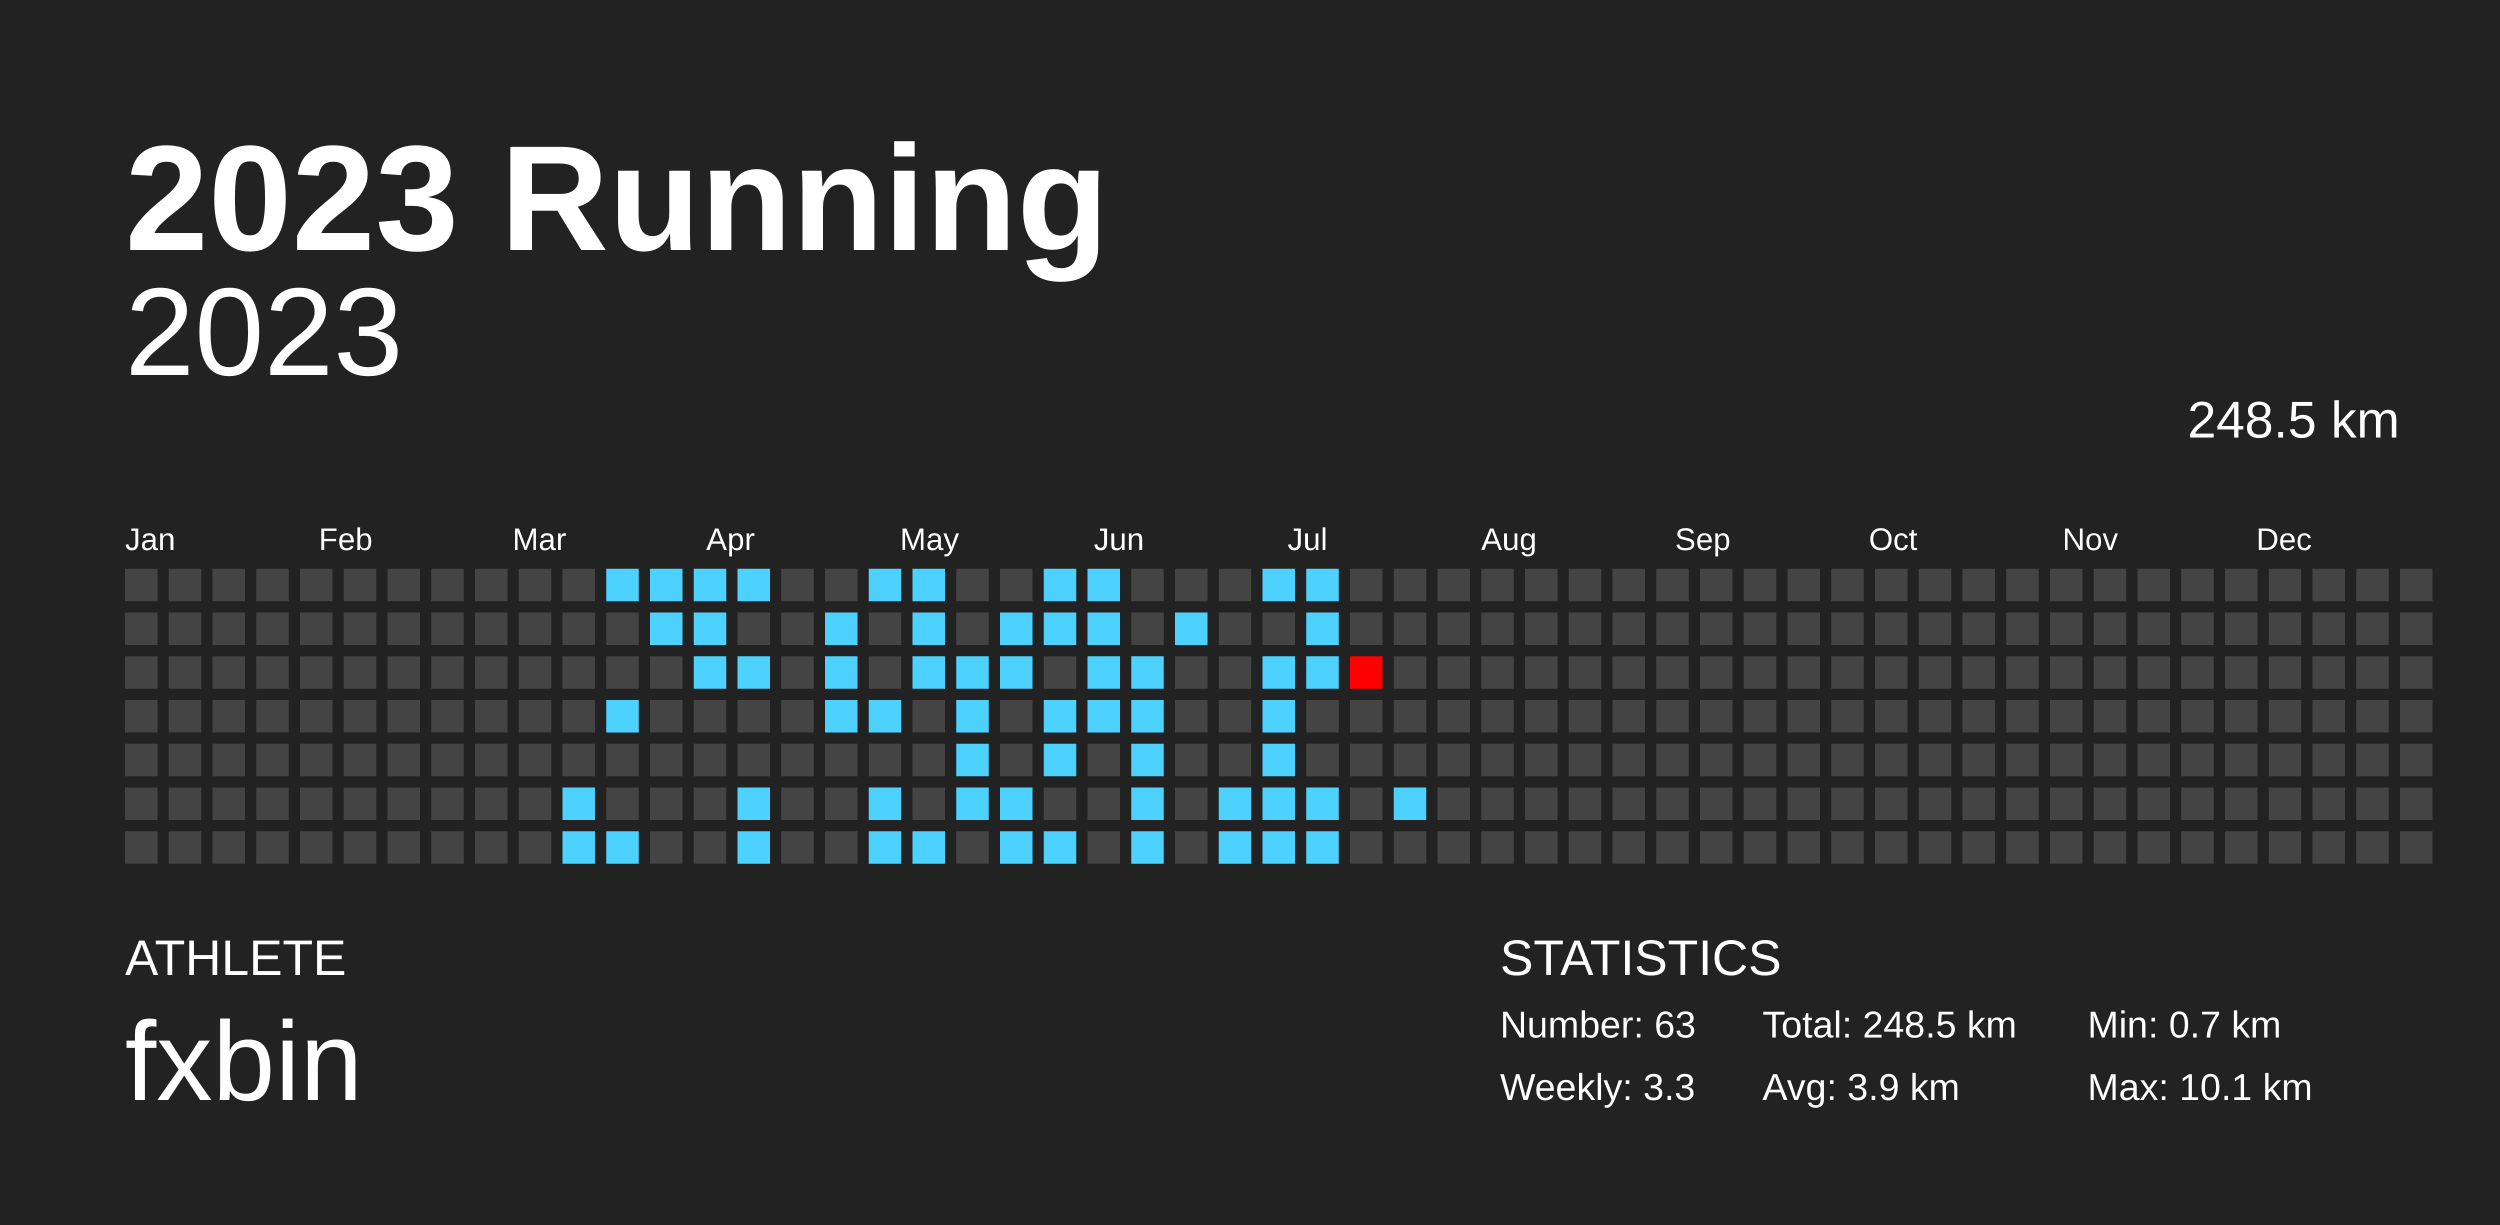
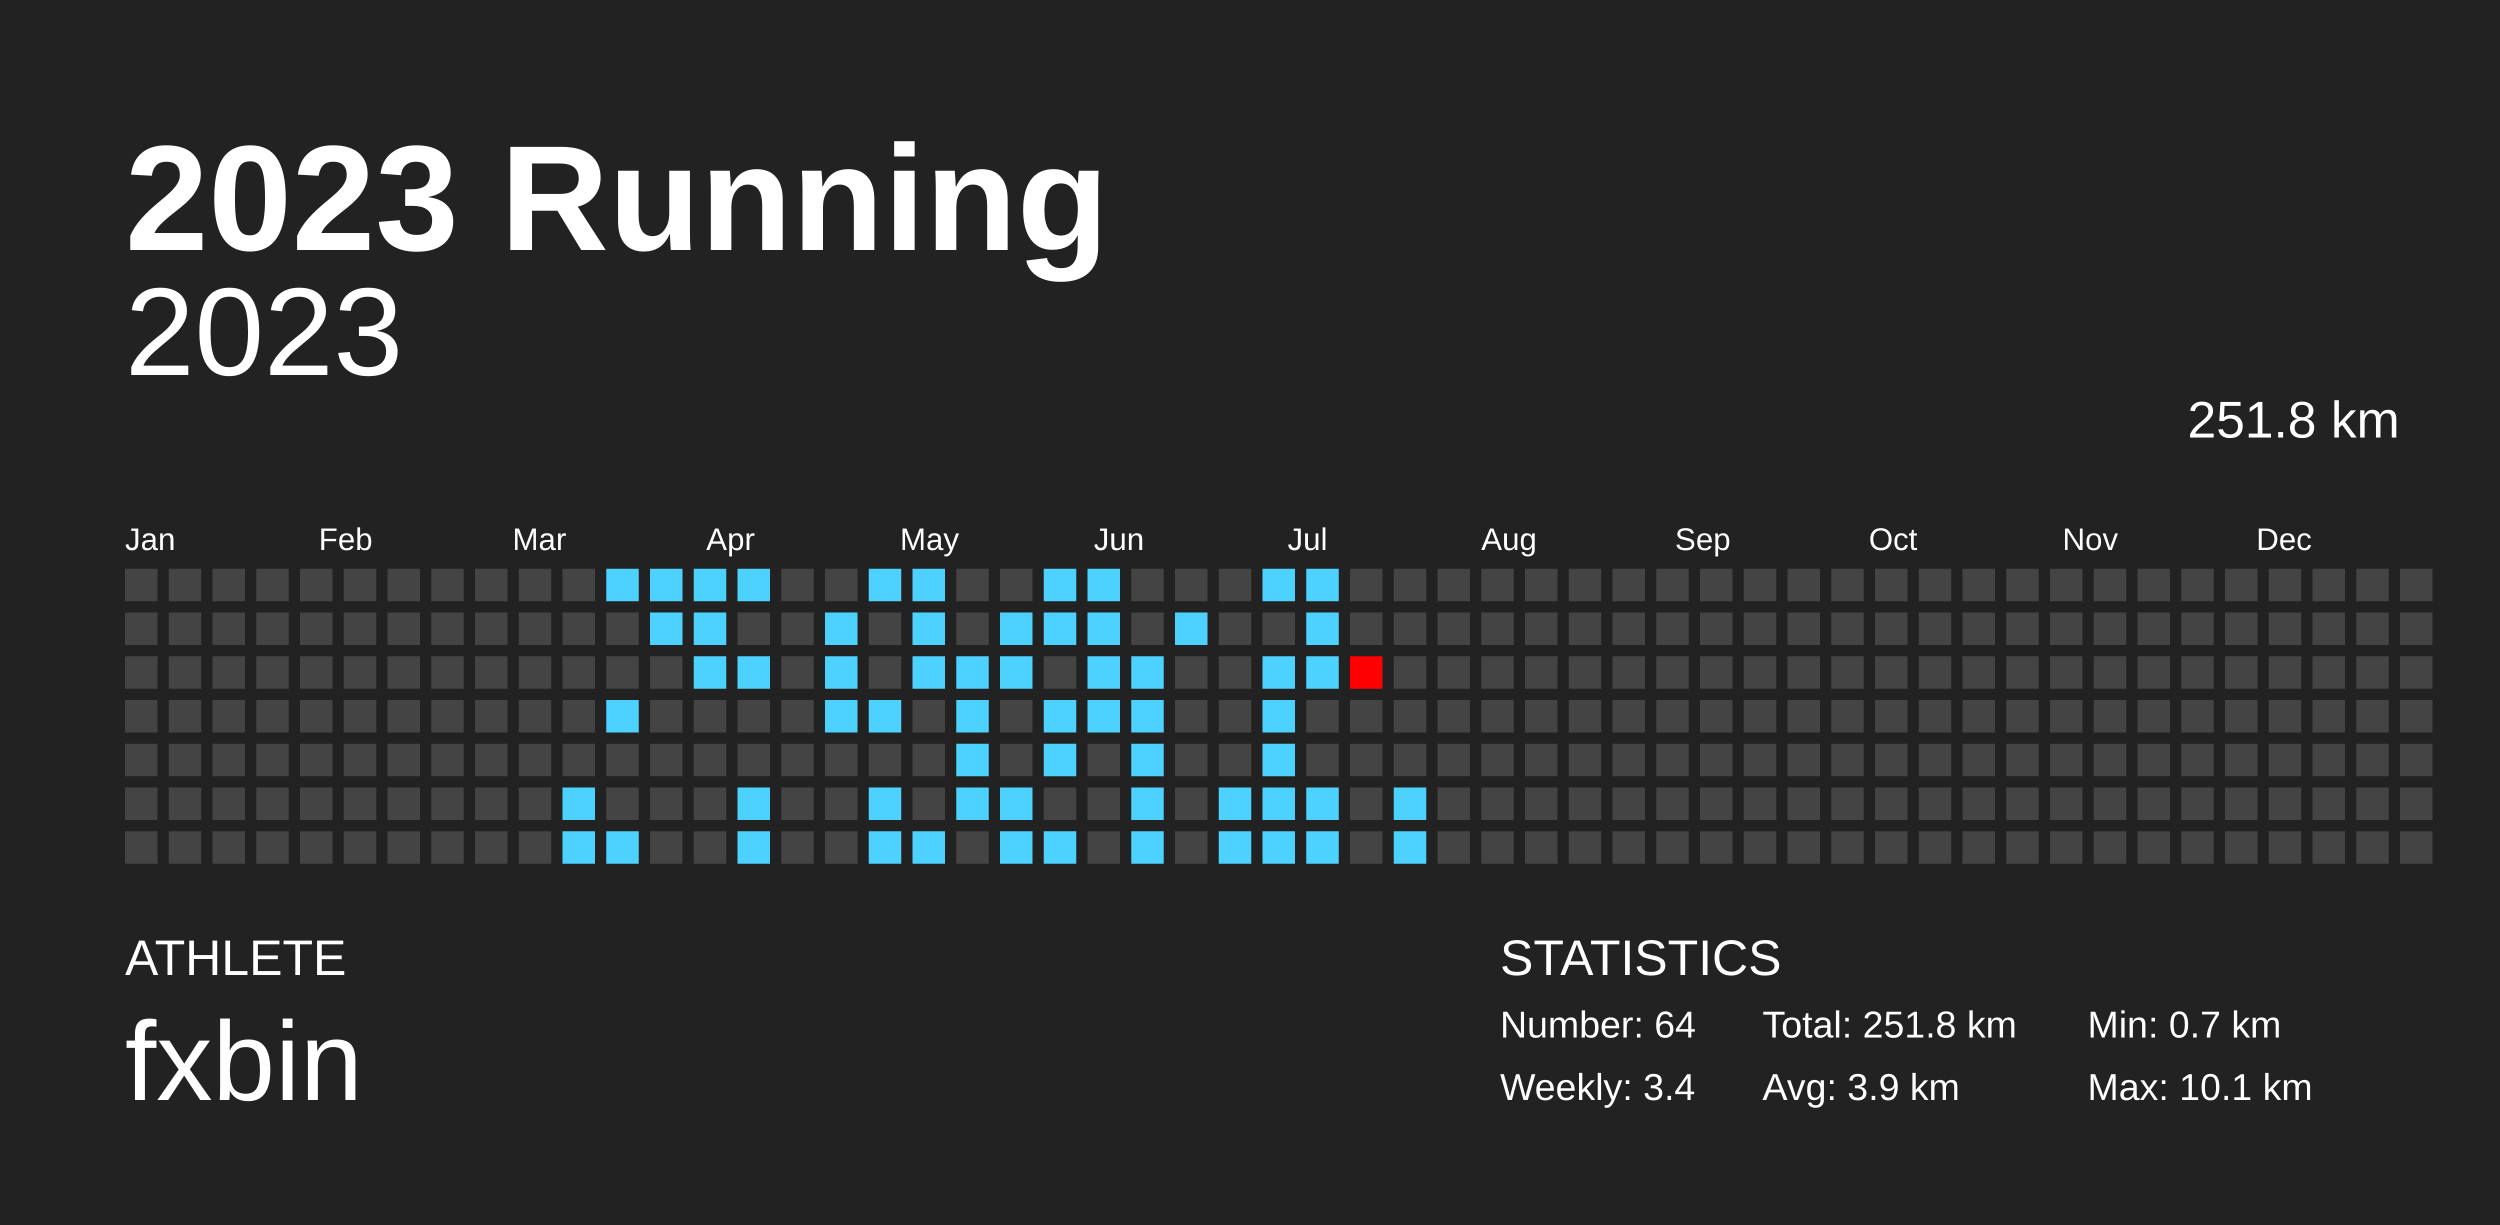
<svg xmlns="http://www.w3.org/2000/svg" baseProfile="full" height="98mm" version="1.1" viewBox="0,0,200,98" width="200mm">
  <defs />
  <rect fill="#222222" height="98" width="200" x="0" y="0" />
  <text fill="#FFFFFF" style="font-size:12px; font-family:Arial; font-weight:bold;" x="10" y="20">2023 Running</text>
  <text fill="#FFFFFF" style="font-size:4px; font-family:Arial" x="10" y="78">ATHLETE</text>
  <text fill="#FFFFFF" style="font-size:9px; font-family:Arial" x="10" y="88">fxbin</text>
  <text fill="#FFFFFF" style="font-size:4px; font-family:Arial" x="120" y="78">STATISTICS</text>
-   <text fill="#FFFFFF" style="font-size:3px; font-family:Arial" x="120" y="83">Number: 63</text>
-   <text fill="#FFFFFF" style="font-size:3px; font-family:Arial" x="120" y="88">Weekly: 3.3</text>
-   <text fill="#FFFFFF" style="font-size:3px; font-family:Arial" x="141" y="83">Total: 248.5 km</text>
+   <text fill="#FFFFFF" style="font-size:3px; font-family:Arial" x="120" y="83">Number: 64</text>
+   <text fill="#FFFFFF" style="font-size:3px; font-family:Arial" x="120" y="88">Weekly: 3.4</text>
+   <text fill="#FFFFFF" style="font-size:3px; font-family:Arial" x="141" y="83">Total: 251.8 km</text>
  <text fill="#FFFFFF" style="font-size:3px; font-family:Arial" x="141" y="88">Avg: 3.9 km</text>
  <text fill="#FFFFFF" style="font-size:3px; font-family:Arial" x="167" y="83">Min: 0.7 km</text>
  <text fill="#FFFFFF" style="font-size:3px; font-family:Arial" x="167" y="88">Max: 10.1 km</text>
  <text alignment-baseline="hanging" fill="#FFFFFF" style="font-size:10.0px; font-family:Arial;" x="10" y="30">2023</text>
-   <text alignment-baseline="hanging" fill="#FFFFFF" style="font-size:4.125px; font-family:Arial;" x="175" y="35">248.5 km</text>
+   <text alignment-baseline="hanging" fill="#FFFFFF" style="font-size:4.125px; font-family:Arial;" x="175" y="35">251.8 km</text>
  <text fill="#FFFFFF" style="font-size:2.5px; font-family:Arial" x="10.0" y="44">Jan</text>
  <text fill="#FFFFFF" style="font-size:2.5px; font-family:Arial" x="25.5" y="44">Feb</text>
  <text fill="#FFFFFF" style="font-size:2.5px; font-family:Arial" x="41.0" y="44">Mar</text>
  <text fill="#FFFFFF" style="font-size:2.5px; font-family:Arial" x="56.5" y="44">Apr</text>
  <text fill="#FFFFFF" style="font-size:2.5px; font-family:Arial" x="72.0" y="44">May</text>
  <text fill="#FFFFFF" style="font-size:2.5px; font-family:Arial" x="87.5" y="44">Jun</text>
  <text fill="#FFFFFF" style="font-size:2.5px; font-family:Arial" x="103.0" y="44">Jul</text>
  <text fill="#FFFFFF" style="font-size:2.5px; font-family:Arial" x="118.5" y="44">Aug</text>
  <text fill="#FFFFFF" style="font-size:2.5px; font-family:Arial" x="134.0" y="44">Sep</text>
  <text fill="#FFFFFF" style="font-size:2.5px; font-family:Arial" x="149.5" y="44">Oct</text>
  <text fill="#FFFFFF" style="font-size:2.5px; font-family:Arial" x="165.0" y="44">Nov</text>
  <text fill="#FFFFFF" style="font-size:2.5px; font-family:Arial" x="180.5" y="44">Dec</text>
  <rect fill="#444444" height="2.6" width="2.6" x="10.0" y="45.5" />
  <rect fill="#444444" height="2.6" width="2.6" x="10.0" y="49.0" />
  <rect fill="#444444" height="2.6" width="2.6" x="10.0" y="52.5" />
  <rect fill="#444444" height="2.6" width="2.6" x="10.0" y="56.0" />
  <rect fill="#444444" height="2.6" width="2.6" x="10.0" y="59.5" />
  <rect fill="#444444" height="2.6" width="2.6" x="10.0" y="63.0" />
  <rect fill="#444444" height="2.6" width="2.6" x="10.0" y="66.5" />
  <rect fill="#444444" height="2.6" width="2.6" x="13.5" y="45.5" />
  <rect fill="#444444" height="2.6" width="2.6" x="13.5" y="49.0" />
  <rect fill="#444444" height="2.6" width="2.6" x="13.5" y="52.5" />
  <rect fill="#444444" height="2.6" width="2.6" x="13.5" y="56.0" />
  <rect fill="#444444" height="2.6" width="2.6" x="13.5" y="59.5" />
  <rect fill="#444444" height="2.6" width="2.6" x="13.5" y="63.0" />
  <rect fill="#444444" height="2.6" width="2.6" x="13.5" y="66.5" />
  <rect fill="#444444" height="2.6" width="2.6" x="17.0" y="45.5" />
  <rect fill="#444444" height="2.6" width="2.6" x="17.0" y="49.0" />
  <rect fill="#444444" height="2.6" width="2.6" x="17.0" y="52.5" />
  <rect fill="#444444" height="2.6" width="2.6" x="17.0" y="56.0" />
  <rect fill="#444444" height="2.6" width="2.6" x="17.0" y="59.5" />
  <rect fill="#444444" height="2.6" width="2.6" x="17.0" y="63.0" />
  <rect fill="#444444" height="2.6" width="2.6" x="17.0" y="66.5" />
  <rect fill="#444444" height="2.6" width="2.6" x="20.5" y="45.5" />
  <rect fill="#444444" height="2.6" width="2.6" x="20.5" y="49.0" />
  <rect fill="#444444" height="2.6" width="2.6" x="20.5" y="52.5" />
  <rect fill="#444444" height="2.6" width="2.6" x="20.5" y="56.0" />
  <rect fill="#444444" height="2.6" width="2.6" x="20.5" y="59.5" />
  <rect fill="#444444" height="2.6" width="2.6" x="20.5" y="63.0" />
  <rect fill="#444444" height="2.6" width="2.6" x="20.5" y="66.5" />
  <rect fill="#444444" height="2.6" width="2.6" x="24.0" y="45.5" />
  <rect fill="#444444" height="2.6" width="2.6" x="24.0" y="49.0" />
  <rect fill="#444444" height="2.6" width="2.6" x="24.0" y="52.5" />
  <rect fill="#444444" height="2.6" width="2.6" x="24.0" y="56.0" />
  <rect fill="#444444" height="2.6" width="2.6" x="24.0" y="59.5" />
  <rect fill="#444444" height="2.6" width="2.6" x="24.0" y="63.0" />
  <rect fill="#444444" height="2.6" width="2.6" x="24.0" y="66.5" />
  <rect fill="#444444" height="2.6" width="2.6" x="27.5" y="45.5" />
  <rect fill="#444444" height="2.6" width="2.6" x="27.5" y="49.0" />
  <rect fill="#444444" height="2.6" width="2.6" x="27.5" y="52.5" />
  <rect fill="#444444" height="2.6" width="2.6" x="27.5" y="56.0" />
  <rect fill="#444444" height="2.6" width="2.6" x="27.5" y="59.5" />
  <rect fill="#444444" height="2.6" width="2.6" x="27.5" y="63.0" />
  <rect fill="#444444" height="2.6" width="2.6" x="27.5" y="66.5" />
  <rect fill="#444444" height="2.6" width="2.6" x="31.0" y="45.5" />
  <rect fill="#444444" height="2.6" width="2.6" x="31.0" y="49.0" />
  <rect fill="#444444" height="2.6" width="2.6" x="31.0" y="52.5" />
  <rect fill="#444444" height="2.6" width="2.6" x="31.0" y="56.0" />
  <rect fill="#444444" height="2.6" width="2.6" x="31.0" y="59.5" />
  <rect fill="#444444" height="2.6" width="2.6" x="31.0" y="63.0" />
  <rect fill="#444444" height="2.6" width="2.6" x="31.0" y="66.5" />
  <rect fill="#444444" height="2.6" width="2.6" x="34.5" y="45.5" />
  <rect fill="#444444" height="2.6" width="2.6" x="34.5" y="49.0" />
  <rect fill="#444444" height="2.6" width="2.6" x="34.5" y="52.5" />
  <rect fill="#444444" height="2.6" width="2.6" x="34.5" y="56.0" />
  <rect fill="#444444" height="2.6" width="2.6" x="34.5" y="59.5" />
  <rect fill="#444444" height="2.6" width="2.6" x="34.5" y="63.0" />
  <rect fill="#444444" height="2.6" width="2.6" x="34.5" y="66.5" />
  <rect fill="#444444" height="2.6" width="2.6" x="38.0" y="45.5" />
  <rect fill="#444444" height="2.6" width="2.6" x="38.0" y="49.0" />
  <rect fill="#444444" height="2.6" width="2.6" x="38.0" y="52.5" />
  <rect fill="#444444" height="2.6" width="2.6" x="38.0" y="56.0" />
  <rect fill="#444444" height="2.6" width="2.6" x="38.0" y="59.5" />
  <rect fill="#444444" height="2.6" width="2.6" x="38.0" y="63.0" />
  <rect fill="#444444" height="2.6" width="2.6" x="38.0" y="66.5" />
  <rect fill="#444444" height="2.6" width="2.6" x="41.5" y="45.5" />
  <rect fill="#444444" height="2.6" width="2.6" x="41.5" y="49.0" />
  <rect fill="#444444" height="2.6" width="2.6" x="41.5" y="52.5" />
  <rect fill="#444444" height="2.6" width="2.6" x="41.5" y="56.0" />
  <rect fill="#444444" height="2.6" width="2.6" x="41.5" y="59.5" />
  <rect fill="#444444" height="2.6" width="2.6" x="41.5" y="63.0" />
  <rect fill="#444444" height="2.6" width="2.6" x="41.5" y="66.5" />
  <rect fill="#444444" height="2.6" width="2.6" x="45.0" y="45.5" />
  <rect fill="#444444" height="2.6" width="2.6" x="45.0" y="49.0" />
  <rect fill="#444444" height="2.6" width="2.6" x="45.0" y="52.5" />
  <rect fill="#444444" height="2.6" width="2.6" x="45.0" y="56.0" />
  <rect fill="#444444" height="2.6" width="2.6" x="45.0" y="59.5" />
  <rect fill="#4dd2ff" height="2.6" width="2.6" x="45.0" y="63.0" />
  <rect fill="#4dd2ff" height="2.6" width="2.6" x="45.0" y="66.5" />
  <rect fill="#4dd2ff" height="2.6" width="2.6" x="48.5" y="45.5" />
  <rect fill="#444444" height="2.6" width="2.6" x="48.5" y="49.0" />
  <rect fill="#444444" height="2.6" width="2.6" x="48.5" y="52.5" />
  <rect fill="#4dd2ff" height="2.6" width="2.6" x="48.5" y="56.0" />
  <rect fill="#444444" height="2.6" width="2.6" x="48.5" y="59.5" />
  <rect fill="#444444" height="2.6" width="2.6" x="48.5" y="63.0" />
  <rect fill="#4dd2ff" height="2.6" width="2.6" x="48.5" y="66.5" />
  <rect fill="#4dd2ff" height="2.6" width="2.6" x="52.0" y="45.5" />
  <rect fill="#4dd2ff" height="2.6" width="2.6" x="52.0" y="49.0" />
  <rect fill="#444444" height="2.6" width="2.6" x="52.0" y="52.5" />
  <rect fill="#444444" height="2.6" width="2.6" x="52.0" y="56.0" />
  <rect fill="#444444" height="2.6" width="2.6" x="52.0" y="59.5" />
  <rect fill="#444444" height="2.6" width="2.6" x="52.0" y="63.0" />
  <rect fill="#444444" height="2.6" width="2.6" x="52.0" y="66.5" />
  <rect fill="#4dd2ff" height="2.6" width="2.6" x="55.5" y="45.5" />
  <rect fill="#4dd2ff" height="2.6" width="2.6" x="55.5" y="49.0" />
  <rect fill="#4dd2ff" height="2.6" width="2.6" x="55.5" y="52.5" />
  <rect fill="#444444" height="2.6" width="2.6" x="55.5" y="56.0" />
  <rect fill="#444444" height="2.6" width="2.6" x="55.5" y="59.5" />
  <rect fill="#444444" height="2.6" width="2.6" x="55.5" y="63.0" />
  <rect fill="#444444" height="2.6" width="2.6" x="55.5" y="66.5" />
  <rect fill="#4dd2ff" height="2.6" width="2.6" x="59.0" y="45.5" />
  <rect fill="#444444" height="2.6" width="2.6" x="59.0" y="49.0" />
  <rect fill="#4dd2ff" height="2.6" width="2.6" x="59.0" y="52.5" />
  <rect fill="#444444" height="2.6" width="2.6" x="59.0" y="56.0" />
  <rect fill="#444444" height="2.6" width="2.6" x="59.0" y="59.5" />
  <rect fill="#4dd2ff" height="2.6" width="2.6" x="59.0" y="63.0" />
  <rect fill="#4dd2ff" height="2.6" width="2.6" x="59.0" y="66.5" />
  <rect fill="#444444" height="2.6" width="2.6" x="62.5" y="45.5" />
  <rect fill="#444444" height="2.6" width="2.6" x="62.5" y="49.0" />
  <rect fill="#444444" height="2.6" width="2.6" x="62.5" y="52.5" />
  <rect fill="#444444" height="2.6" width="2.6" x="62.5" y="56.0" />
  <rect fill="#444444" height="2.6" width="2.6" x="62.5" y="59.5" />
  <rect fill="#444444" height="2.6" width="2.6" x="62.5" y="63.0" />
  <rect fill="#444444" height="2.6" width="2.6" x="62.5" y="66.5" />
  <rect fill="#444444" height="2.6" width="2.6" x="66.0" y="45.5" />
  <rect fill="#4dd2ff" height="2.6" width="2.6" x="66.0" y="49.0" />
  <rect fill="#4dd2ff" height="2.6" width="2.6" x="66.0" y="52.5" />
  <rect fill="#4dd2ff" height="2.6" width="2.6" x="66.0" y="56.0" />
  <rect fill="#444444" height="2.6" width="2.6" x="66.0" y="59.5" />
  <rect fill="#444444" height="2.6" width="2.6" x="66.0" y="63.0" />
  <rect fill="#444444" height="2.6" width="2.6" x="66.0" y="66.5" />
  <rect fill="#4dd2ff" height="2.6" width="2.6" x="69.5" y="45.5" />
  <rect fill="#444444" height="2.6" width="2.6" x="69.5" y="49.0" />
  <rect fill="#444444" height="2.6" width="2.6" x="69.5" y="52.5" />
  <rect fill="#4dd2ff" height="2.6" width="2.6" x="69.5" y="56.0" />
  <rect fill="#444444" height="2.6" width="2.6" x="69.5" y="59.5" />
  <rect fill="#4dd2ff" height="2.6" width="2.6" x="69.5" y="63.0" />
  <rect fill="#4dd2ff" height="2.6" width="2.6" x="69.5" y="66.5" />
  <rect fill="#4dd2ff" height="2.6" width="2.6" x="73.0" y="45.5" />
  <rect fill="#4dd2ff" height="2.6" width="2.6" x="73.0" y="49.0" />
  <rect fill="#4dd2ff" height="2.6" width="2.6" x="73.0" y="52.5" />
  <rect fill="#444444" height="2.6" width="2.6" x="73.0" y="56.0" />
  <rect fill="#444444" height="2.6" width="2.6" x="73.0" y="59.5" />
  <rect fill="#444444" height="2.6" width="2.6" x="73.0" y="63.0" />
  <rect fill="#4dd2ff" height="2.6" width="2.6" x="73.0" y="66.5" />
  <rect fill="#444444" height="2.6" width="2.6" x="76.5" y="45.5" />
  <rect fill="#444444" height="2.6" width="2.6" x="76.5" y="49.0" />
  <rect fill="#4dd2ff" height="2.6" width="2.6" x="76.5" y="52.5" />
  <rect fill="#4dd2ff" height="2.6" width="2.6" x="76.5" y="56.0" />
  <rect fill="#4dd2ff" height="2.6" width="2.6" x="76.5" y="59.5" />
  <rect fill="#4dd2ff" height="2.6" width="2.6" x="76.5" y="63.0" />
  <rect fill="#444444" height="2.6" width="2.6" x="76.5" y="66.5" />
  <rect fill="#444444" height="2.6" width="2.6" x="80.0" y="45.5" />
  <rect fill="#4dd2ff" height="2.6" width="2.6" x="80.0" y="49.0" />
  <rect fill="#4dd2ff" height="2.6" width="2.6" x="80.0" y="52.5" />
  <rect fill="#444444" height="2.6" width="2.6" x="80.0" y="56.0" />
  <rect fill="#444444" height="2.6" width="2.6" x="80.0" y="59.5" />
  <rect fill="#4dd2ff" height="2.6" width="2.6" x="80.0" y="63.0" />
  <rect fill="#4dd2ff" height="2.6" width="2.6" x="80.0" y="66.5" />
  <rect fill="#4dd2ff" height="2.6" width="2.6" x="83.5" y="45.5" />
  <rect fill="#4dd2ff" height="2.6" width="2.6" x="83.5" y="49.0" />
  <rect fill="#444444" height="2.6" width="2.6" x="83.5" y="52.5" />
  <rect fill="#4dd2ff" height="2.6" width="2.6" x="83.5" y="56.0" />
  <rect fill="#4dd2ff" height="2.6" width="2.6" x="83.5" y="59.5" />
  <rect fill="#444444" height="2.6" width="2.6" x="83.5" y="63.0" />
  <rect fill="#4dd2ff" height="2.6" width="2.6" x="83.5" y="66.5" />
  <rect fill="#4dd2ff" height="2.6" width="2.6" x="87.0" y="45.5" />
  <rect fill="#4dd2ff" height="2.6" width="2.6" x="87.0" y="49.0" />
  <rect fill="#4dd2ff" height="2.6" width="2.6" x="87.0" y="52.5" />
  <rect fill="#4dd2ff" height="2.6" width="2.6" x="87.0" y="56.0" />
  <rect fill="#444444" height="2.6" width="2.6" x="87.0" y="59.5" />
  <rect fill="#444444" height="2.6" width="2.6" x="87.0" y="63.0" />
  <rect fill="#444444" height="2.6" width="2.6" x="87.0" y="66.5" />
  <rect fill="#444444" height="2.6" width="2.6" x="90.5" y="45.5" />
  <rect fill="#444444" height="2.6" width="2.6" x="90.5" y="49.0" />
  <rect fill="#4dd2ff" height="2.6" width="2.6" x="90.5" y="52.5" />
  <rect fill="#4dd2ff" height="2.6" width="2.6" x="90.5" y="56.0" />
  <rect fill="#4dd2ff" height="2.6" width="2.6" x="90.5" y="59.5" />
  <rect fill="#4dd2ff" height="2.6" width="2.6" x="90.5" y="63.0" />
  <rect fill="#4dd2ff" height="2.6" width="2.6" x="90.5" y="66.5" />
  <rect fill="#444444" height="2.6" width="2.6" x="94.0" y="45.5" />
  <rect fill="#4dd2ff" height="2.6" width="2.6" x="94.0" y="49.0" />
  <rect fill="#444444" height="2.6" width="2.6" x="94.0" y="52.5" />
  <rect fill="#444444" height="2.6" width="2.6" x="94.0" y="56.0" />
  <rect fill="#444444" height="2.6" width="2.6" x="94.0" y="59.5" />
  <rect fill="#444444" height="2.6" width="2.6" x="94.0" y="63.0" />
  <rect fill="#444444" height="2.6" width="2.6" x="94.0" y="66.5" />
  <rect fill="#444444" height="2.6" width="2.6" x="97.5" y="45.5" />
  <rect fill="#444444" height="2.6" width="2.6" x="97.5" y="49.0" />
  <rect fill="#444444" height="2.6" width="2.6" x="97.5" y="52.5" />
  <rect fill="#444444" height="2.6" width="2.6" x="97.5" y="56.0" />
  <rect fill="#444444" height="2.6" width="2.6" x="97.5" y="59.5" />
  <rect fill="#4dd2ff" height="2.6" width="2.6" x="97.5" y="63.0" />
  <rect fill="#4dd2ff" height="2.6" width="2.6" x="97.5" y="66.5" />
  <rect fill="#4dd2ff" height="2.6" width="2.6" x="101.0" y="45.5" />
  <rect fill="#444444" height="2.6" width="2.6" x="101.0" y="49.0" />
  <rect fill="#4dd2ff" height="2.6" width="2.6" x="101.0" y="52.5" />
  <rect fill="#4dd2ff" height="2.6" width="2.6" x="101.0" y="56.0" />
  <rect fill="#4dd2ff" height="2.6" width="2.6" x="101.0" y="59.5" />
  <rect fill="#4dd2ff" height="2.6" width="2.6" x="101.0" y="63.0" />
  <rect fill="#4dd2ff" height="2.6" width="2.6" x="101.0" y="66.5" />
  <rect fill="#4dd2ff" height="2.6" width="2.6" x="104.5" y="45.5" />
  <rect fill="#4dd2ff" height="2.6" width="2.6" x="104.5" y="49.0" />
  <rect fill="#4dd2ff" height="2.6" width="2.6" x="104.5" y="52.5" />
  <rect fill="#444444" height="2.6" width="2.6" x="104.5" y="56.0" />
  <rect fill="#444444" height="2.6" width="2.6" x="104.5" y="59.5" />
  <rect fill="#4dd2ff" height="2.6" width="2.6" x="104.5" y="63.0" />
  <rect fill="#4dd2ff" height="2.6" width="2.6" x="104.5" y="66.5" />
  <rect fill="#444444" height="2.6" width="2.6" x="108.0" y="45.5" />
  <rect fill="#444444" height="2.6" width="2.6" x="108.0" y="49.0" />
  <rect fill="#ff0000" height="2.6" width="2.6" x="108.0" y="52.5" />
  <rect fill="#444444" height="2.6" width="2.6" x="108.0" y="56.0" />
  <rect fill="#444444" height="2.6" width="2.6" x="108.0" y="59.5" />
  <rect fill="#444444" height="2.6" width="2.6" x="108.0" y="63.0" />
  <rect fill="#444444" height="2.6" width="2.6" x="108.0" y="66.5" />
  <rect fill="#444444" height="2.6" width="2.6" x="111.5" y="45.5" />
  <rect fill="#444444" height="2.6" width="2.6" x="111.5" y="49.0" />
  <rect fill="#444444" height="2.6" width="2.6" x="111.5" y="52.5" />
  <rect fill="#444444" height="2.6" width="2.6" x="111.5" y="56.0" />
  <rect fill="#444444" height="2.6" width="2.6" x="111.5" y="59.5" />
  <rect fill="#4dd2ff" height="2.6" width="2.6" x="111.5" y="63.0" />
-   <rect fill="#444444" height="2.6" width="2.6" x="111.5" y="66.5" />
+   <rect fill="#4dd2ff" height="2.6" width="2.6" x="111.5" y="66.5" />
  <rect fill="#444444" height="2.6" width="2.6" x="115.0" y="45.5" />
  <rect fill="#444444" height="2.6" width="2.6" x="115.0" y="49.0" />
  <rect fill="#444444" height="2.6" width="2.6" x="115.0" y="52.5" />
  <rect fill="#444444" height="2.6" width="2.6" x="115.0" y="56.0" />
  <rect fill="#444444" height="2.6" width="2.6" x="115.0" y="59.5" />
  <rect fill="#444444" height="2.6" width="2.6" x="115.0" y="63.0" />
  <rect fill="#444444" height="2.6" width="2.6" x="115.0" y="66.5" />
  <rect fill="#444444" height="2.6" width="2.6" x="118.5" y="45.5" />
  <rect fill="#444444" height="2.6" width="2.6" x="118.5" y="49.0" />
  <rect fill="#444444" height="2.6" width="2.6" x="118.5" y="52.5" />
  <rect fill="#444444" height="2.6" width="2.6" x="118.5" y="56.0" />
  <rect fill="#444444" height="2.6" width="2.6" x="118.5" y="59.5" />
  <rect fill="#444444" height="2.6" width="2.6" x="118.5" y="63.0" />
  <rect fill="#444444" height="2.6" width="2.6" x="118.5" y="66.5" />
  <rect fill="#444444" height="2.6" width="2.6" x="122.0" y="45.5" />
  <rect fill="#444444" height="2.6" width="2.6" x="122.0" y="49.0" />
  <rect fill="#444444" height="2.6" width="2.6" x="122.0" y="52.5" />
  <rect fill="#444444" height="2.6" width="2.6" x="122.0" y="56.0" />
  <rect fill="#444444" height="2.6" width="2.6" x="122.0" y="59.5" />
  <rect fill="#444444" height="2.6" width="2.6" x="122.0" y="63.0" />
  <rect fill="#444444" height="2.6" width="2.6" x="122.0" y="66.5" />
  <rect fill="#444444" height="2.6" width="2.6" x="125.5" y="45.5" />
  <rect fill="#444444" height="2.6" width="2.6" x="125.5" y="49.0" />
  <rect fill="#444444" height="2.6" width="2.6" x="125.5" y="52.5" />
  <rect fill="#444444" height="2.6" width="2.6" x="125.5" y="56.0" />
  <rect fill="#444444" height="2.6" width="2.6" x="125.5" y="59.5" />
  <rect fill="#444444" height="2.6" width="2.6" x="125.5" y="63.0" />
  <rect fill="#444444" height="2.6" width="2.6" x="125.5" y="66.5" />
  <rect fill="#444444" height="2.6" width="2.6" x="129.0" y="45.5" />
  <rect fill="#444444" height="2.6" width="2.6" x="129.0" y="49.0" />
  <rect fill="#444444" height="2.6" width="2.6" x="129.0" y="52.5" />
  <rect fill="#444444" height="2.6" width="2.6" x="129.0" y="56.0" />
  <rect fill="#444444" height="2.6" width="2.6" x="129.0" y="59.5" />
  <rect fill="#444444" height="2.6" width="2.6" x="129.0" y="63.0" />
  <rect fill="#444444" height="2.6" width="2.6" x="129.0" y="66.5" />
  <rect fill="#444444" height="2.6" width="2.6" x="132.5" y="45.5" />
  <rect fill="#444444" height="2.6" width="2.6" x="132.5" y="49.0" />
  <rect fill="#444444" height="2.6" width="2.6" x="132.5" y="52.5" />
  <rect fill="#444444" height="2.6" width="2.6" x="132.5" y="56.0" />
  <rect fill="#444444" height="2.6" width="2.6" x="132.5" y="59.5" />
  <rect fill="#444444" height="2.6" width="2.6" x="132.5" y="63.0" />
  <rect fill="#444444" height="2.6" width="2.6" x="132.5" y="66.5" />
  <rect fill="#444444" height="2.6" width="2.6" x="136.0" y="45.5" />
  <rect fill="#444444" height="2.6" width="2.6" x="136.0" y="49.0" />
  <rect fill="#444444" height="2.6" width="2.6" x="136.0" y="52.5" />
  <rect fill="#444444" height="2.6" width="2.6" x="136.0" y="56.0" />
  <rect fill="#444444" height="2.6" width="2.6" x="136.0" y="59.5" />
  <rect fill="#444444" height="2.6" width="2.6" x="136.0" y="63.0" />
  <rect fill="#444444" height="2.6" width="2.6" x="136.0" y="66.5" />
  <rect fill="#444444" height="2.6" width="2.6" x="139.5" y="45.5" />
  <rect fill="#444444" height="2.6" width="2.6" x="139.5" y="49.0" />
  <rect fill="#444444" height="2.6" width="2.6" x="139.5" y="52.5" />
  <rect fill="#444444" height="2.6" width="2.6" x="139.5" y="56.0" />
  <rect fill="#444444" height="2.6" width="2.6" x="139.5" y="59.5" />
  <rect fill="#444444" height="2.6" width="2.6" x="139.5" y="63.0" />
  <rect fill="#444444" height="2.6" width="2.6" x="139.5" y="66.5" />
  <rect fill="#444444" height="2.6" width="2.6" x="143.0" y="45.5" />
  <rect fill="#444444" height="2.6" width="2.6" x="143.0" y="49.0" />
  <rect fill="#444444" height="2.6" width="2.6" x="143.0" y="52.5" />
  <rect fill="#444444" height="2.6" width="2.6" x="143.0" y="56.0" />
  <rect fill="#444444" height="2.6" width="2.6" x="143.0" y="59.5" />
  <rect fill="#444444" height="2.6" width="2.6" x="143.0" y="63.0" />
  <rect fill="#444444" height="2.6" width="2.6" x="143.0" y="66.5" />
  <rect fill="#444444" height="2.6" width="2.6" x="146.5" y="45.5" />
  <rect fill="#444444" height="2.6" width="2.6" x="146.5" y="49.0" />
  <rect fill="#444444" height="2.6" width="2.6" x="146.5" y="52.5" />
  <rect fill="#444444" height="2.6" width="2.6" x="146.5" y="56.0" />
  <rect fill="#444444" height="2.6" width="2.6" x="146.5" y="59.5" />
  <rect fill="#444444" height="2.6" width="2.6" x="146.5" y="63.0" />
  <rect fill="#444444" height="2.6" width="2.6" x="146.5" y="66.5" />
  <rect fill="#444444" height="2.6" width="2.6" x="150.0" y="45.5" />
  <rect fill="#444444" height="2.6" width="2.6" x="150.0" y="49.0" />
  <rect fill="#444444" height="2.6" width="2.6" x="150.0" y="52.5" />
  <rect fill="#444444" height="2.6" width="2.6" x="150.0" y="56.0" />
  <rect fill="#444444" height="2.6" width="2.6" x="150.0" y="59.5" />
  <rect fill="#444444" height="2.6" width="2.6" x="150.0" y="63.0" />
  <rect fill="#444444" height="2.6" width="2.6" x="150.0" y="66.5" />
  <rect fill="#444444" height="2.6" width="2.6" x="153.5" y="45.5" />
  <rect fill="#444444" height="2.6" width="2.6" x="153.5" y="49.0" />
  <rect fill="#444444" height="2.6" width="2.6" x="153.5" y="52.5" />
  <rect fill="#444444" height="2.6" width="2.6" x="153.5" y="56.0" />
  <rect fill="#444444" height="2.6" width="2.6" x="153.5" y="59.5" />
  <rect fill="#444444" height="2.6" width="2.6" x="153.5" y="63.0" />
  <rect fill="#444444" height="2.6" width="2.6" x="153.5" y="66.5" />
  <rect fill="#444444" height="2.6" width="2.6" x="157.0" y="45.5" />
  <rect fill="#444444" height="2.6" width="2.6" x="157.0" y="49.0" />
  <rect fill="#444444" height="2.6" width="2.6" x="157.0" y="52.5" />
  <rect fill="#444444" height="2.6" width="2.6" x="157.0" y="56.0" />
  <rect fill="#444444" height="2.6" width="2.6" x="157.0" y="59.5" />
  <rect fill="#444444" height="2.6" width="2.6" x="157.0" y="63.0" />
  <rect fill="#444444" height="2.6" width="2.6" x="157.0" y="66.5" />
  <rect fill="#444444" height="2.6" width="2.6" x="160.5" y="45.5" />
  <rect fill="#444444" height="2.6" width="2.6" x="160.5" y="49.0" />
  <rect fill="#444444" height="2.6" width="2.6" x="160.5" y="52.5" />
  <rect fill="#444444" height="2.6" width="2.6" x="160.5" y="56.0" />
  <rect fill="#444444" height="2.6" width="2.6" x="160.5" y="59.5" />
  <rect fill="#444444" height="2.6" width="2.6" x="160.5" y="63.0" />
  <rect fill="#444444" height="2.6" width="2.6" x="160.5" y="66.5" />
  <rect fill="#444444" height="2.6" width="2.6" x="164.0" y="45.5" />
  <rect fill="#444444" height="2.6" width="2.6" x="164.0" y="49.0" />
  <rect fill="#444444" height="2.6" width="2.6" x="164.0" y="52.5" />
  <rect fill="#444444" height="2.6" width="2.6" x="164.0" y="56.0" />
  <rect fill="#444444" height="2.6" width="2.6" x="164.0" y="59.5" />
  <rect fill="#444444" height="2.6" width="2.6" x="164.0" y="63.0" />
  <rect fill="#444444" height="2.6" width="2.6" x="164.0" y="66.5" />
  <rect fill="#444444" height="2.6" width="2.6" x="167.5" y="45.5" />
  <rect fill="#444444" height="2.6" width="2.6" x="167.5" y="49.0" />
  <rect fill="#444444" height="2.6" width="2.6" x="167.5" y="52.5" />
  <rect fill="#444444" height="2.6" width="2.6" x="167.5" y="56.0" />
  <rect fill="#444444" height="2.6" width="2.6" x="167.5" y="59.5" />
  <rect fill="#444444" height="2.6" width="2.6" x="167.5" y="63.0" />
  <rect fill="#444444" height="2.6" width="2.6" x="167.5" y="66.5" />
  <rect fill="#444444" height="2.6" width="2.6" x="171.0" y="45.5" />
  <rect fill="#444444" height="2.6" width="2.6" x="171.0" y="49.0" />
  <rect fill="#444444" height="2.6" width="2.6" x="171.0" y="52.5" />
  <rect fill="#444444" height="2.6" width="2.6" x="171.0" y="56.0" />
  <rect fill="#444444" height="2.6" width="2.6" x="171.0" y="59.5" />
  <rect fill="#444444" height="2.6" width="2.6" x="171.0" y="63.0" />
  <rect fill="#444444" height="2.6" width="2.6" x="171.0" y="66.5" />
  <rect fill="#444444" height="2.6" width="2.6" x="174.5" y="45.5" />
  <rect fill="#444444" height="2.6" width="2.6" x="174.5" y="49.0" />
  <rect fill="#444444" height="2.6" width="2.6" x="174.5" y="52.5" />
  <rect fill="#444444" height="2.6" width="2.6" x="174.5" y="56.0" />
  <rect fill="#444444" height="2.6" width="2.6" x="174.5" y="59.5" />
  <rect fill="#444444" height="2.6" width="2.6" x="174.5" y="63.0" />
  <rect fill="#444444" height="2.6" width="2.6" x="174.5" y="66.5" />
  <rect fill="#444444" height="2.6" width="2.6" x="178.0" y="45.5" />
  <rect fill="#444444" height="2.6" width="2.6" x="178.0" y="49.0" />
  <rect fill="#444444" height="2.6" width="2.6" x="178.0" y="52.5" />
  <rect fill="#444444" height="2.6" width="2.6" x="178.0" y="56.0" />
  <rect fill="#444444" height="2.6" width="2.6" x="178.0" y="59.5" />
  <rect fill="#444444" height="2.6" width="2.6" x="178.0" y="63.0" />
  <rect fill="#444444" height="2.6" width="2.6" x="178.0" y="66.5" />
  <rect fill="#444444" height="2.6" width="2.6" x="181.5" y="45.5" />
  <rect fill="#444444" height="2.6" width="2.6" x="181.5" y="49.0" />
  <rect fill="#444444" height="2.6" width="2.6" x="181.5" y="52.5" />
  <rect fill="#444444" height="2.6" width="2.6" x="181.5" y="56.0" />
  <rect fill="#444444" height="2.6" width="2.6" x="181.5" y="59.5" />
  <rect fill="#444444" height="2.6" width="2.6" x="181.5" y="63.0" />
  <rect fill="#444444" height="2.6" width="2.6" x="181.5" y="66.5" />
  <rect fill="#444444" height="2.6" width="2.6" x="185.0" y="45.5" />
  <rect fill="#444444" height="2.6" width="2.6" x="185.0" y="49.0" />
  <rect fill="#444444" height="2.6" width="2.6" x="185.0" y="52.5" />
  <rect fill="#444444" height="2.6" width="2.6" x="185.0" y="56.0" />
  <rect fill="#444444" height="2.6" width="2.6" x="185.0" y="59.5" />
  <rect fill="#444444" height="2.6" width="2.6" x="185.0" y="63.0" />
  <rect fill="#444444" height="2.6" width="2.6" x="185.0" y="66.5" />
  <rect fill="#444444" height="2.6" width="2.6" x="188.5" y="45.5" />
  <rect fill="#444444" height="2.6" width="2.6" x="188.5" y="49.0" />
  <rect fill="#444444" height="2.6" width="2.6" x="188.5" y="52.5" />
  <rect fill="#444444" height="2.6" width="2.6" x="188.5" y="56.0" />
  <rect fill="#444444" height="2.6" width="2.6" x="188.5" y="59.5" />
  <rect fill="#444444" height="2.6" width="2.6" x="188.5" y="63.0" />
  <rect fill="#444444" height="2.6" width="2.6" x="188.5" y="66.5" />
  <rect fill="#444444" height="2.6" width="2.6" x="192.0" y="45.5" />
  <rect fill="#444444" height="2.6" width="2.6" x="192.0" y="49.0" />
  <rect fill="#444444" height="2.6" width="2.6" x="192.0" y="52.5" />
  <rect fill="#444444" height="2.6" width="2.6" x="192.0" y="56.0" />
  <rect fill="#444444" height="2.6" width="2.6" x="192.0" y="59.5" />
  <rect fill="#444444" height="2.6" width="2.6" x="192.0" y="63.0" />
  <rect fill="#444444" height="2.6" width="2.6" x="192.0" y="66.5" />
</svg>
